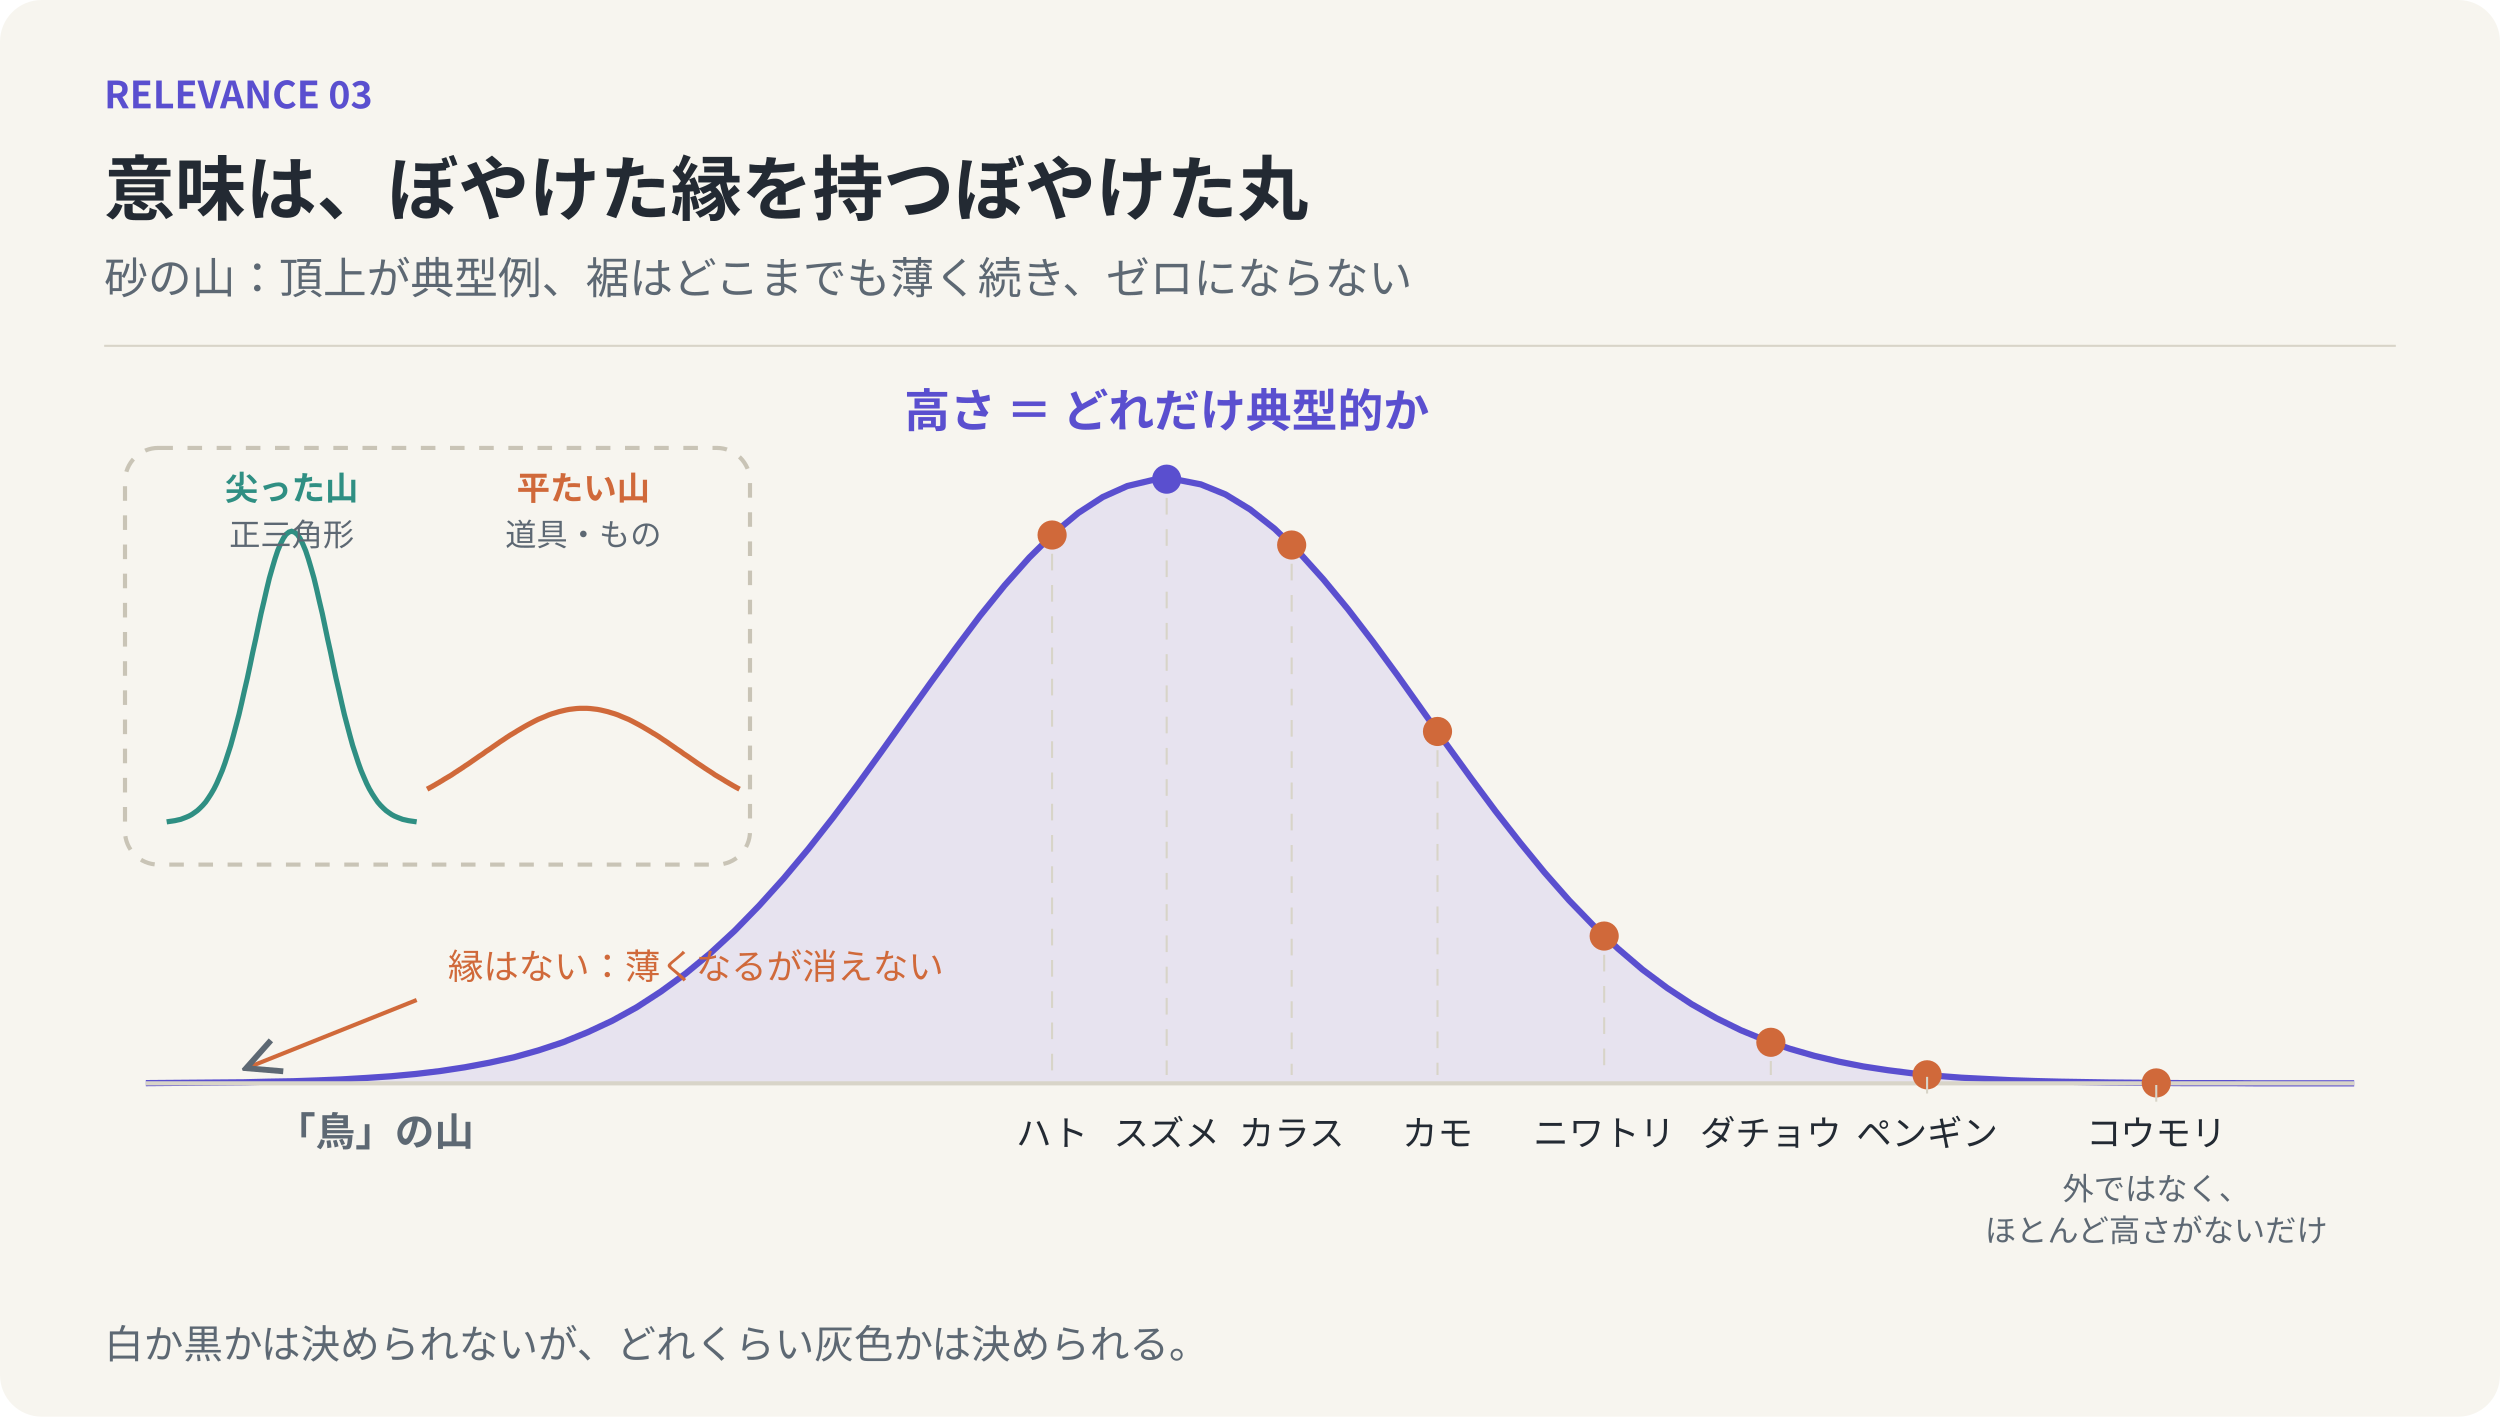
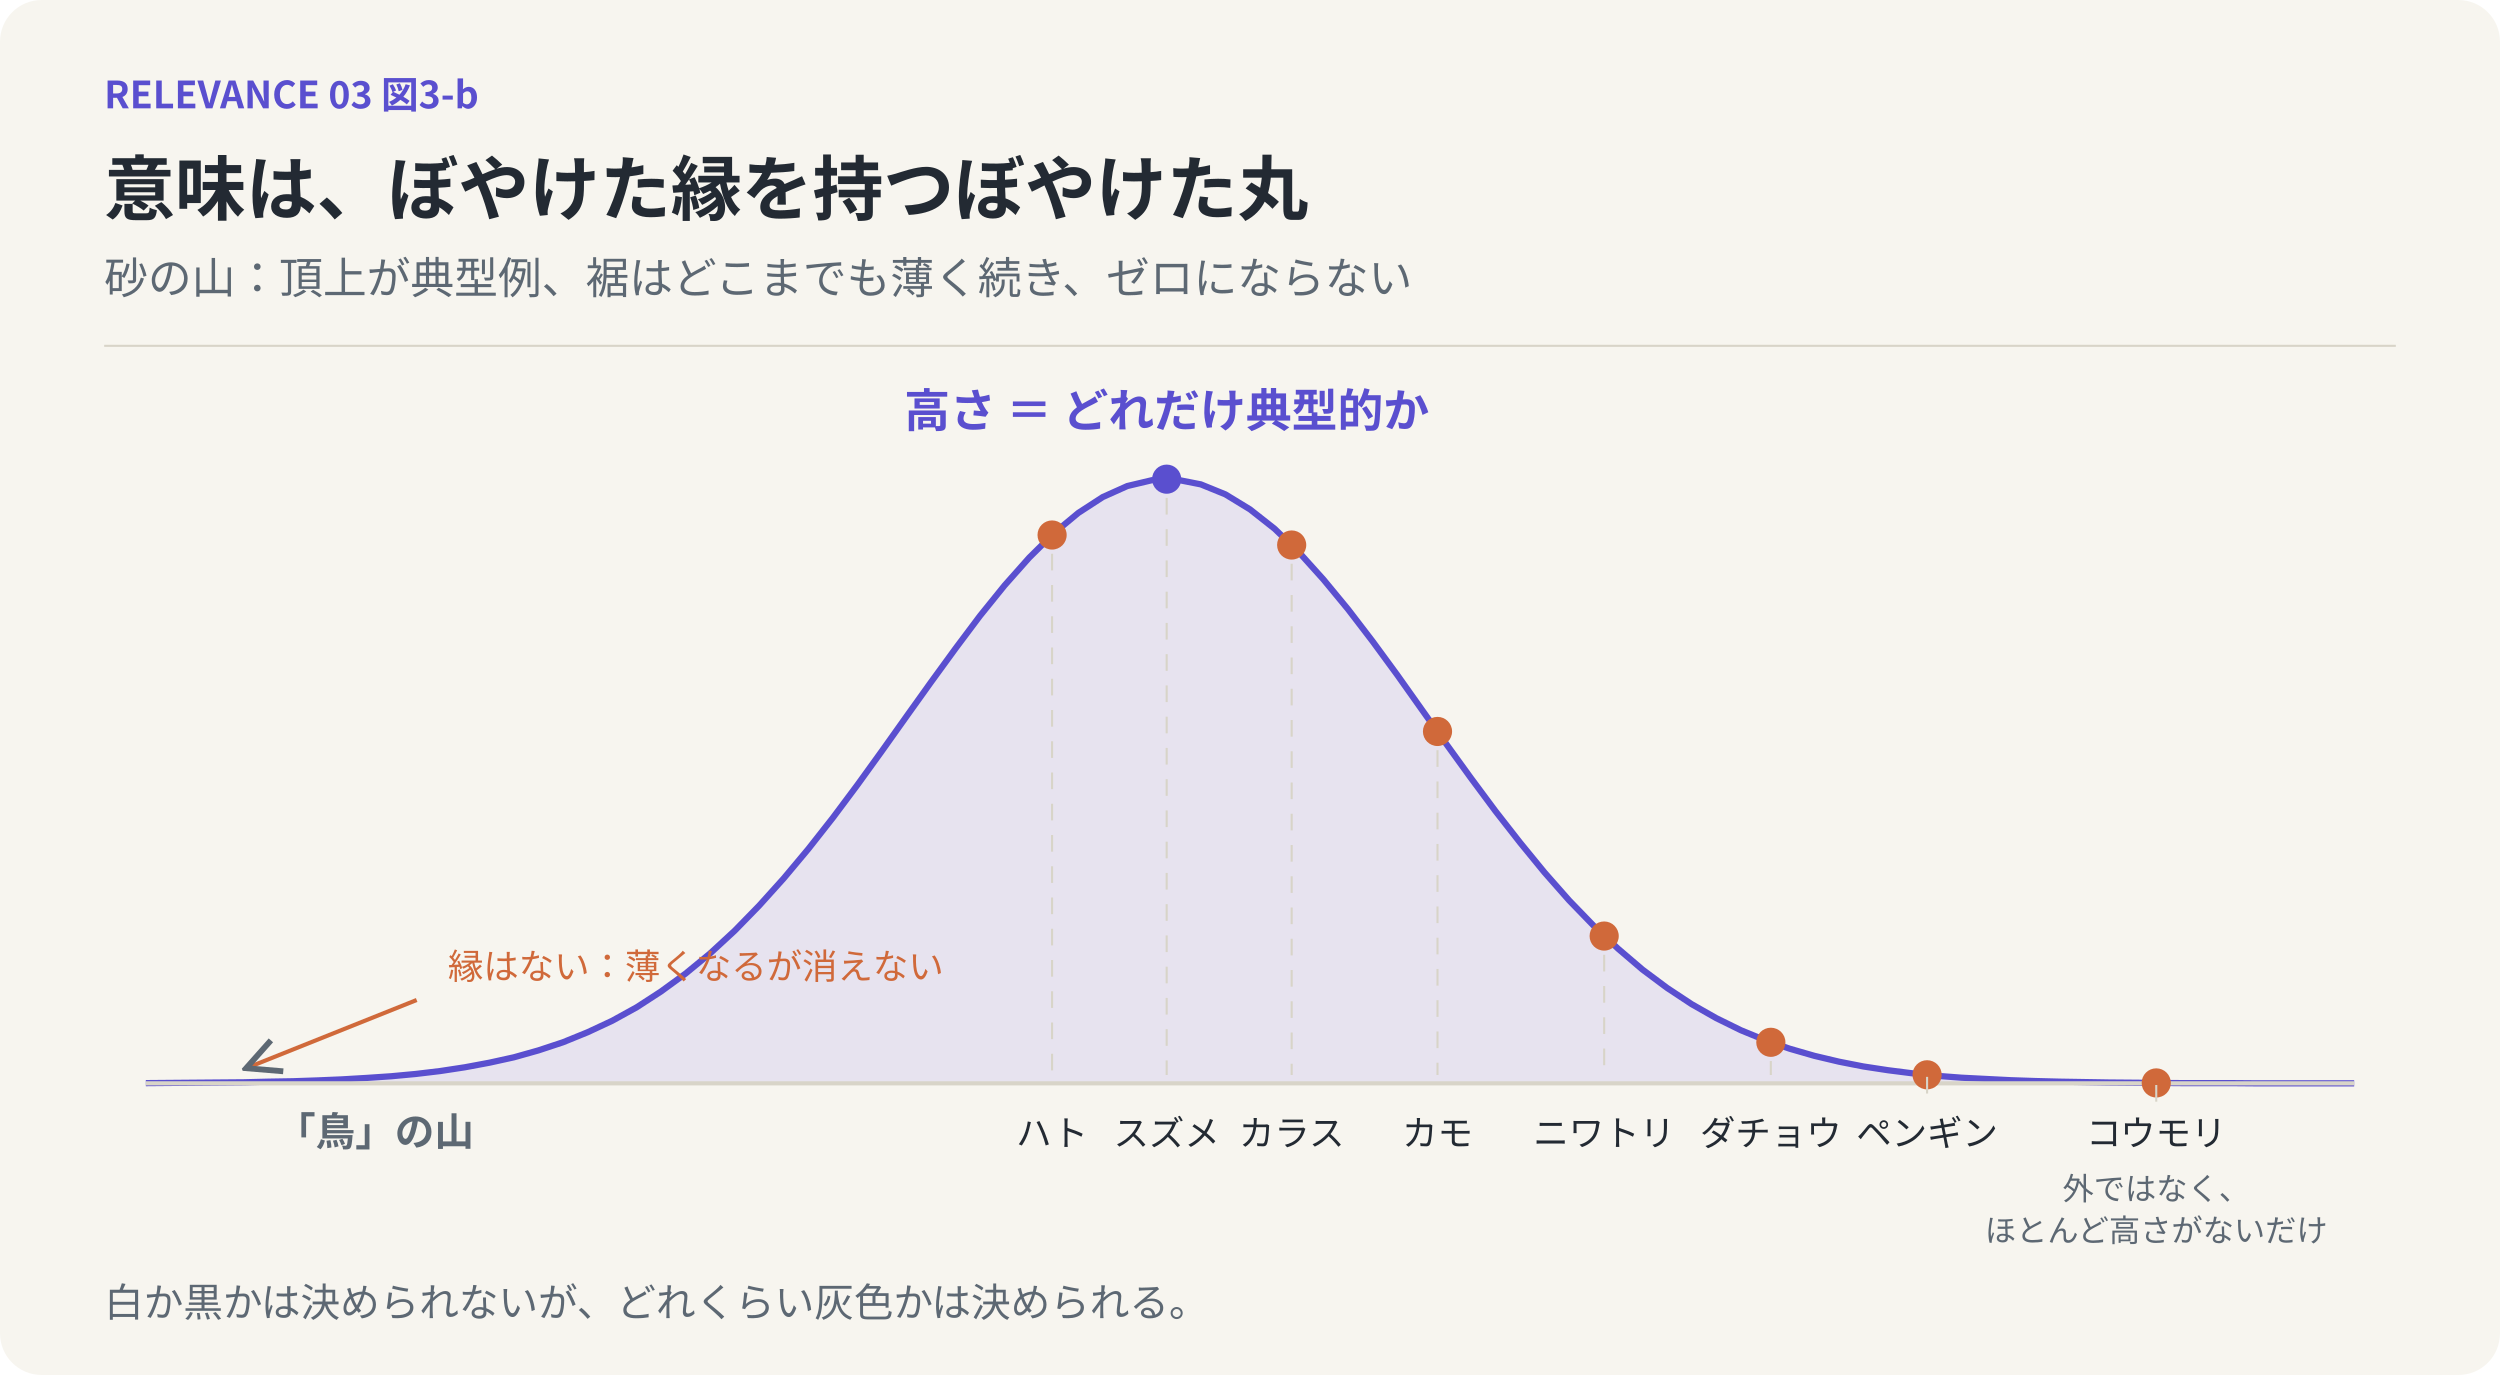
- <svg xmlns="http://www.w3.org/2000/svg" width="1200" height="680" viewBox="0 0 1200 680" role="img" aria-labelledby="title desc">
+ <svg xmlns="http://www.w3.org/2000/svg" width="1200" height="660" viewBox="0 0 1200 660" role="img" aria-labelledby="title desc">
  <defs>
    <marker id="arrow" markerWidth="10" markerHeight="10" refX="8" refY="5" orient="auto-start-reverse">
      <path d="M1,1 L9,5 L1,9" fill="none" stroke="#5d6873" stroke-width="1.4" />
    </marker>
  </defs>
-   <rect width="1200" height="680" rx="20" fill="#f7f5ef" />
+   <rect width="1200" height="660" rx="20" fill="#f7f5ef" />
  <g font-family="system-ui, -apple-system, &quot;Hiragino Kaku Gothic ProN&quot;, &quot;Noto Sans CJK JP&quot;, Meiryo, sans-serif">
-     <text x="50.0" y="52.0" fill="#5a4fcf" font-size="18" text-anchor="start" font-weight="700">RELEVANCE     03</text>
+     <text x="50.0" y="52.0" fill="#5a4fcf" font-size="18" text-anchor="start" font-weight="700">RELEVANCE     03     図3-b</text>
    <text x="50.0" y="103.0" fill="#232a33" font-size="34" text-anchor="start" font-weight="700">意味は、ぼやけた縁を持つぼやけた丸</text>
    <text x="50.0" y="141.0" fill="#5d6873" font-size="21" text-anchor="start" font-weight="400">砂の山：頂上が典型例、裾はどこまでも薄く続き、ゼロにならない</text>
    <line x1="50.0" y1="166.0" x2="1150.0" y2="166.0" stroke="#d8d4c8" stroke-width="1" />
    <polygon points="70.0,520.0 70.0,519.9 81.8,519.8 93.6,519.7 105.3,519.6 117.1,519.5 128.9,519.2 140.7,519.0 152.4,518.6 164.2,518.1 176.0,517.4 187.8,516.6 199.6,515.5 211.3,514.1 223.1,512.3 234.9,510.1 246.7,507.5 258.4,504.2 270.2,500.3 282.0,495.5 293.8,490.0 305.6,483.5 317.3,475.9 329.1,467.3 340.9,457.6 352.7,446.7 364.4,434.7 376.2,421.6 388.0,407.5 399.8,392.5 411.6,376.7 423.3,360.5 435.1,343.9 446.9,327.4 458.7,311.2 470.4,295.6 482.2,281.0 494.0,267.7 505.8,256.0 517.6,246.2 529.3,238.6 541.1,233.3 552.9,230.5 564.7,230.2 576.4,232.5 588.2,237.3 600.0,244.5 611.8,253.8 623.6,265.2 635.3,278.2 647.1,292.5 658.9,307.9 670.7,324.0 682.4,340.5 694.2,357.1 706.0,373.4 717.8,389.3 729.6,404.4 741.3,418.7 753.1,432.1 764.9,444.3 776.7,455.4 788.4,465.4 800.2,474.2 812.0,482.0 823.8,488.7 835.6,494.5 847.3,499.3 859.1,503.4 870.9,506.8 882.7,509.6 894.4,511.9 906.2,513.7 918.0,515.2 929.8,516.4 941.6,517.3 953.3,517.9 965.1,518.5 976.9,518.9 988.7,519.2 1000.4,519.4 1012.2,519.6 1024.0,519.7 1035.8,519.8 1047.6,519.9 1059.3,519.9 1071.1,519.9 1082.9,520.0 1094.7,520.0 1106.4,520.0 1118.2,520.0 1130.0,520.0 1130.0,520.0" fill="#c9c4ee" opacity="0.35" />
    <polyline points="70.0,519.9 81.8,519.8 93.6,519.7 105.3,519.6 117.1,519.5 128.9,519.2 140.7,519.0 152.4,518.6 164.2,518.1 176.0,517.4 187.8,516.6 199.6,515.5 211.3,514.1 223.1,512.3 234.9,510.1 246.7,507.5 258.4,504.2 270.2,500.3 282.0,495.5 293.8,490.0 305.6,483.5 317.3,475.9 329.1,467.3 340.9,457.6 352.7,446.7 364.4,434.7 376.2,421.6 388.0,407.5 399.8,392.5 411.6,376.7 423.3,360.5 435.1,343.9 446.9,327.4 458.7,311.2 470.4,295.6 482.2,281.0 494.0,267.7 505.8,256.0 517.6,246.2 529.3,238.6 541.1,233.3 552.9,230.5 564.7,230.2 576.4,232.5 588.2,237.3 600.0,244.5 611.8,253.8 623.6,265.2 635.3,278.2 647.1,292.5 658.9,307.9 670.7,324.0 682.4,340.5 694.2,357.1 706.0,373.4 717.8,389.3 729.6,404.4 741.3,418.7 753.1,432.1 764.9,444.3 776.7,455.4 788.4,465.4 800.2,474.2 812.0,482.0 823.8,488.7 835.6,494.5 847.3,499.3 859.1,503.4 870.9,506.8 882.7,509.6 894.4,511.9 906.2,513.7 918.0,515.2 929.8,516.4 941.6,517.3 953.3,517.9 965.1,518.5 976.9,518.9 988.7,519.2 1000.4,519.4 1012.2,519.6 1024.0,519.7 1035.8,519.8 1047.6,519.9 1059.3,519.9 1071.1,519.9 1082.9,520.0 1094.7,520.0 1106.4,520.0 1118.2,520.0 1130.0,520.0" fill="none" stroke="#5a4fcf" stroke-width="3" />
    <line x1="70.0" y1="520.0" x2="1130.0" y2="520.0" stroke="#d8d4c8" stroke-width="2" />
    <circle cx="560.0" cy="230.0" r="7" fill="#5a4fcf" />
    <line x1="560.0" y1="239.0" x2="560.0" y2="516.0" stroke="#d8d4c8" stroke-width="1" stroke-dasharray="8 7" />
    <text x="560.0" y="550.0" fill="#232a33" font-size="17" text-anchor="middle" font-weight="400">スズメ</text>
    <circle cx="505.0" cy="256.8" r="7" fill="#d0693a" />
    <line x1="505.0" y1="265.8" x2="505.0" y2="516.0" stroke="#d8d4c8" stroke-width="1" stroke-dasharray="8 7" />
    <text x="505.0" y="550.0" fill="#232a33" font-size="17" text-anchor="middle" font-weight="400">ハト</text>
    <circle cx="620.0" cy="261.6" r="7" fill="#d0693a" />
    <line x1="620.0" y1="270.6" x2="620.0" y2="516.0" stroke="#d8d4c8" stroke-width="1" stroke-dasharray="8 7" />
    <text x="620.0" y="550.0" fill="#232a33" font-size="17" text-anchor="middle" font-weight="400">カラス</text>
    <circle cx="690.0" cy="351.1" r="7" fill="#d0693a" />
    <line x1="690.0" y1="360.1" x2="690.0" y2="516.0" stroke="#d8d4c8" stroke-width="1" stroke-dasharray="8 7" />
    <text x="690.0" y="550.0" fill="#232a33" font-size="17" text-anchor="middle" font-weight="400">カモ</text>
    <circle cx="770.0" cy="449.3" r="7" fill="#d0693a" />
    <line x1="770.0" y1="458.3" x2="770.0" y2="516.0" stroke="#d8d4c8" stroke-width="1" stroke-dasharray="8 7" />
    <text x="770.0" y="550.0" fill="#232a33" font-size="17" text-anchor="middle" font-weight="400">ニワトリ</text>
    <circle cx="850.0" cy="500.3" r="7" fill="#d0693a" />
    <line x1="850.0" y1="509.3" x2="850.0" y2="516.0" stroke="#d8d4c8" stroke-width="1" stroke-dasharray="8 7" />
    <text x="850.0" y="550.0" fill="#232a33" font-size="17" text-anchor="middle" font-weight="400">ダチョウ</text>
    <circle cx="925.0" cy="515.9" r="7" fill="#d0693a" />
    <line x1="925.0" y1="524.9" x2="925.0" y2="516.0" stroke="#d8d4c8" stroke-width="1" stroke-dasharray="8 7" />
    <text x="925.0" y="550.0" fill="#232a33" font-size="17" text-anchor="middle" font-weight="400">ペンギン</text>
    <circle cx="1035.0" cy="519.8" r="7" fill="#d0693a" />
    <line x1="1035.0" y1="528.8" x2="1035.0" y2="516.0" stroke="#d8d4c8" stroke-width="1" stroke-dasharray="8 7" />
    <text x="1035.0" y="550.0" fill="#232a33" font-size="17" text-anchor="middle" font-weight="400">コウモリ</text>
    <text x="560.0" y="205.0" fill="#5a4fcf" font-size="22" text-anchor="middle" font-weight="700">高さ ＝ どれだけ典型的か</text>
    <text x="1035.0" y="576.0" fill="#5d6873" font-size="15" text-anchor="middle" font-weight="400">外ではなく、</text>
    <text x="1035.0" y="596.0" fill="#5d6873" font-size="15" text-anchor="middle" font-weight="400">ほとんど高さがないだけ</text>
    <line x1="200.0" y1="480.0" x2="120.0" y2="512.0" stroke="#d0693a" stroke-width="2" marker-end="url(#arrow)" />
    <text x="215.0" y="470.0" fill="#d0693a" font-size="17" text-anchor="start" font-weight="400">縁はない：薄くなるが消えない</text>
    <text x="180.0" y="550.0" fill="#5d6873" font-size="19" text-anchor="middle" font-weight="700">「鳥」の山</text>
-     <rect x="60" y="215" width="300" height="200" rx="16" fill="none" stroke="#c9c4b6" stroke-width="2" stroke-dasharray="7 7" />
-     <polyline points="80.0,394.5 81.3,394.3 82.7,394.1 84.0,393.9 85.3,393.6 86.7,393.3 88.0,392.8 89.3,392.3 90.7,391.7 92.0,391.0 93.3,390.1 94.7,389.1 96.0,387.9 97.3,386.6 98.7,385.0 100.0,383.1 101.3,381.1 102.7,378.7 104.0,376.1 105.3,373.1 106.7,369.8 108.0,366.2 109.3,362.2 110.7,357.9 112.0,353.2 113.3,348.3 114.7,343.0 116.0,337.4 117.3,331.6 118.7,325.6 120.0,319.5 121.3,313.2 122.7,306.9 124.0,300.7 125.3,294.5 126.7,288.6 128.0,282.9 129.3,277.5 130.7,272.6 132.0,268.2 133.3,264.3 134.7,261.0 136.0,258.4 137.3,256.5 138.7,255.4 140.0,255.0 141.3,255.4 142.7,256.5 144.0,258.4 145.3,261.0 146.7,264.3 148.0,268.2 149.3,272.6 150.7,277.5 152.0,282.9 153.3,288.6 154.7,294.5 156.0,300.7 157.3,306.9 158.7,313.2 160.0,319.5 161.3,325.6 162.7,331.6 164.0,337.4 165.3,343.0 166.7,348.3 168.0,353.2 169.3,357.9 170.7,362.2 172.0,366.2 173.3,369.8 174.7,373.1 176.0,376.1 177.3,378.7 178.7,381.1 180.0,383.1 181.3,385.0 182.7,386.6 184.0,387.9 185.3,389.1 186.7,390.1 188.0,391.0 189.3,391.7 190.7,392.3 192.0,392.8 193.3,393.3 194.7,393.6 196.0,393.9 197.3,394.1 198.7,394.3 200.0,394.5" fill="none" stroke="#2f8f83" stroke-width="2.5" />
-     <text x="140.0" y="240.0" fill="#2f8f83" font-size="16" text-anchor="middle" font-weight="700">尖った山</text>
-     <text x="140.0" y="262.0" fill="#5d6873" font-size="15" text-anchor="middle" font-weight="400">正三角形</text>
-     <polyline points="205.0,378.8 206.7,377.9 208.3,377.0 210.0,376.0 211.7,375.0 213.3,374.0 215.0,373.0 216.7,372.0 218.3,370.9 220.0,369.8 221.7,368.7 223.3,367.6 225.0,366.5 226.7,365.3 228.3,364.2 230.0,363.0 231.7,361.9 233.3,360.7 235.0,359.6 236.7,358.4 238.3,357.3 240.0,356.1 241.7,355.0 243.3,353.9 245.0,352.8 246.7,351.8 248.3,350.8 250.0,349.8 251.7,348.8 253.3,347.9 255.0,347.0 256.7,346.1 258.3,345.3 260.0,344.6 261.7,343.9 263.3,343.2 265.0,342.6 266.7,342.1 268.3,341.6 270.0,341.2 271.7,340.8 273.3,340.5 275.0,340.3 276.7,340.1 278.3,340.0 280.0,340.0 281.7,340.0 283.3,340.1 285.0,340.3 286.7,340.5 288.3,340.8 290.0,341.2 291.7,341.6 293.3,342.1 295.0,342.6 296.7,343.2 298.3,343.9 300.0,344.6 301.7,345.3 303.3,346.1 305.0,347.0 306.7,347.9 308.3,348.8 310.0,349.8 311.7,350.8 313.3,351.8 315.0,352.8 316.7,353.9 318.3,355.0 320.0,356.1 321.7,357.3 323.3,358.4 325.0,359.6 326.7,360.7 328.3,361.9 330.0,363.0 331.7,364.2 333.3,365.3 335.0,366.5 336.7,367.6 338.3,368.7 340.0,369.8 341.7,370.9 343.3,372.0 345.0,373.0 346.7,374.0 348.3,375.0 350.0,376.0 351.7,377.0 353.3,377.9 355.0,378.8" fill="none" stroke="#d0693a" stroke-width="2.5" />
-     <text x="280.0" y="240.0" fill="#d0693a" font-size="16" text-anchor="middle" font-weight="700">平たい山</text>
-     <text x="280.0" y="262.0" fill="#5d6873" font-size="15" text-anchor="middle" font-weight="400">道具・もの</text>
-     <text x="50.0" y="652.0" fill="#5d6873" font-size="19" text-anchor="start" font-weight="400">白か黒かは決められないが、どれくらい灰色かは決められる。</text>
+     <text x="50.0" y="632.0" fill="#5d6873" font-size="19" text-anchor="start" font-weight="400">白か黒かは決められないが、どれくらい灰色かは決められる。</text>
  </g>
</svg>
